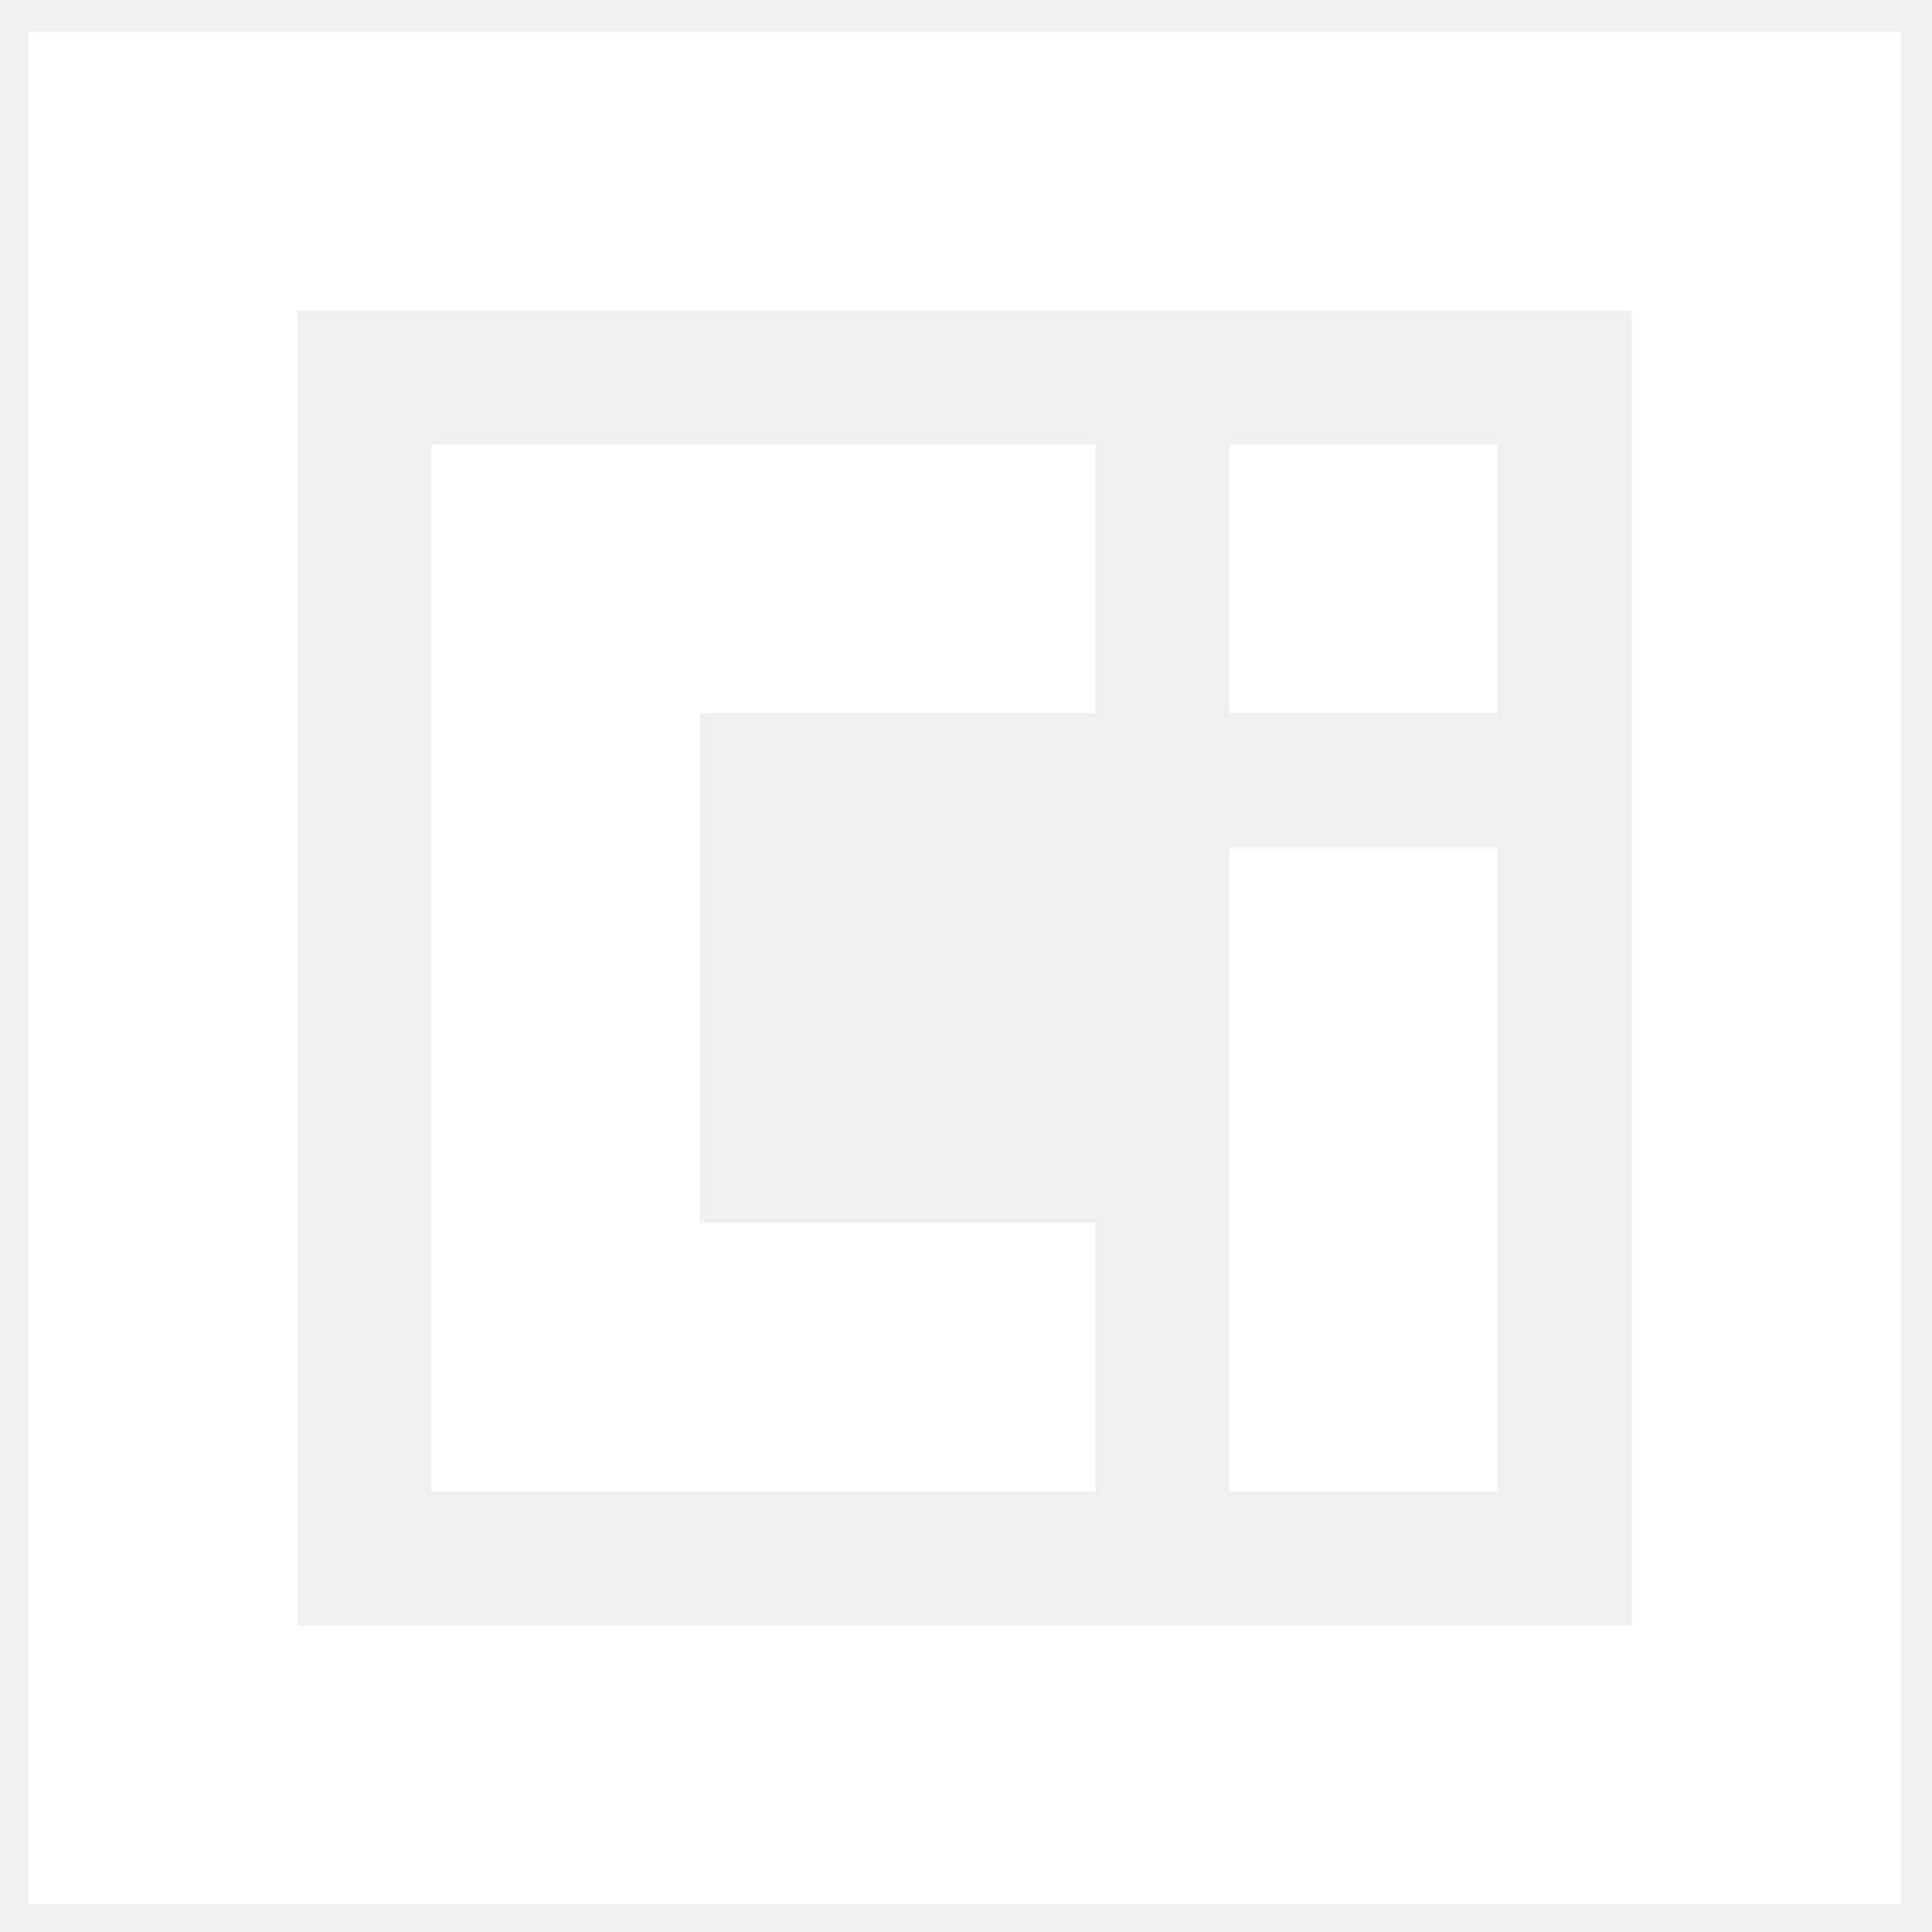
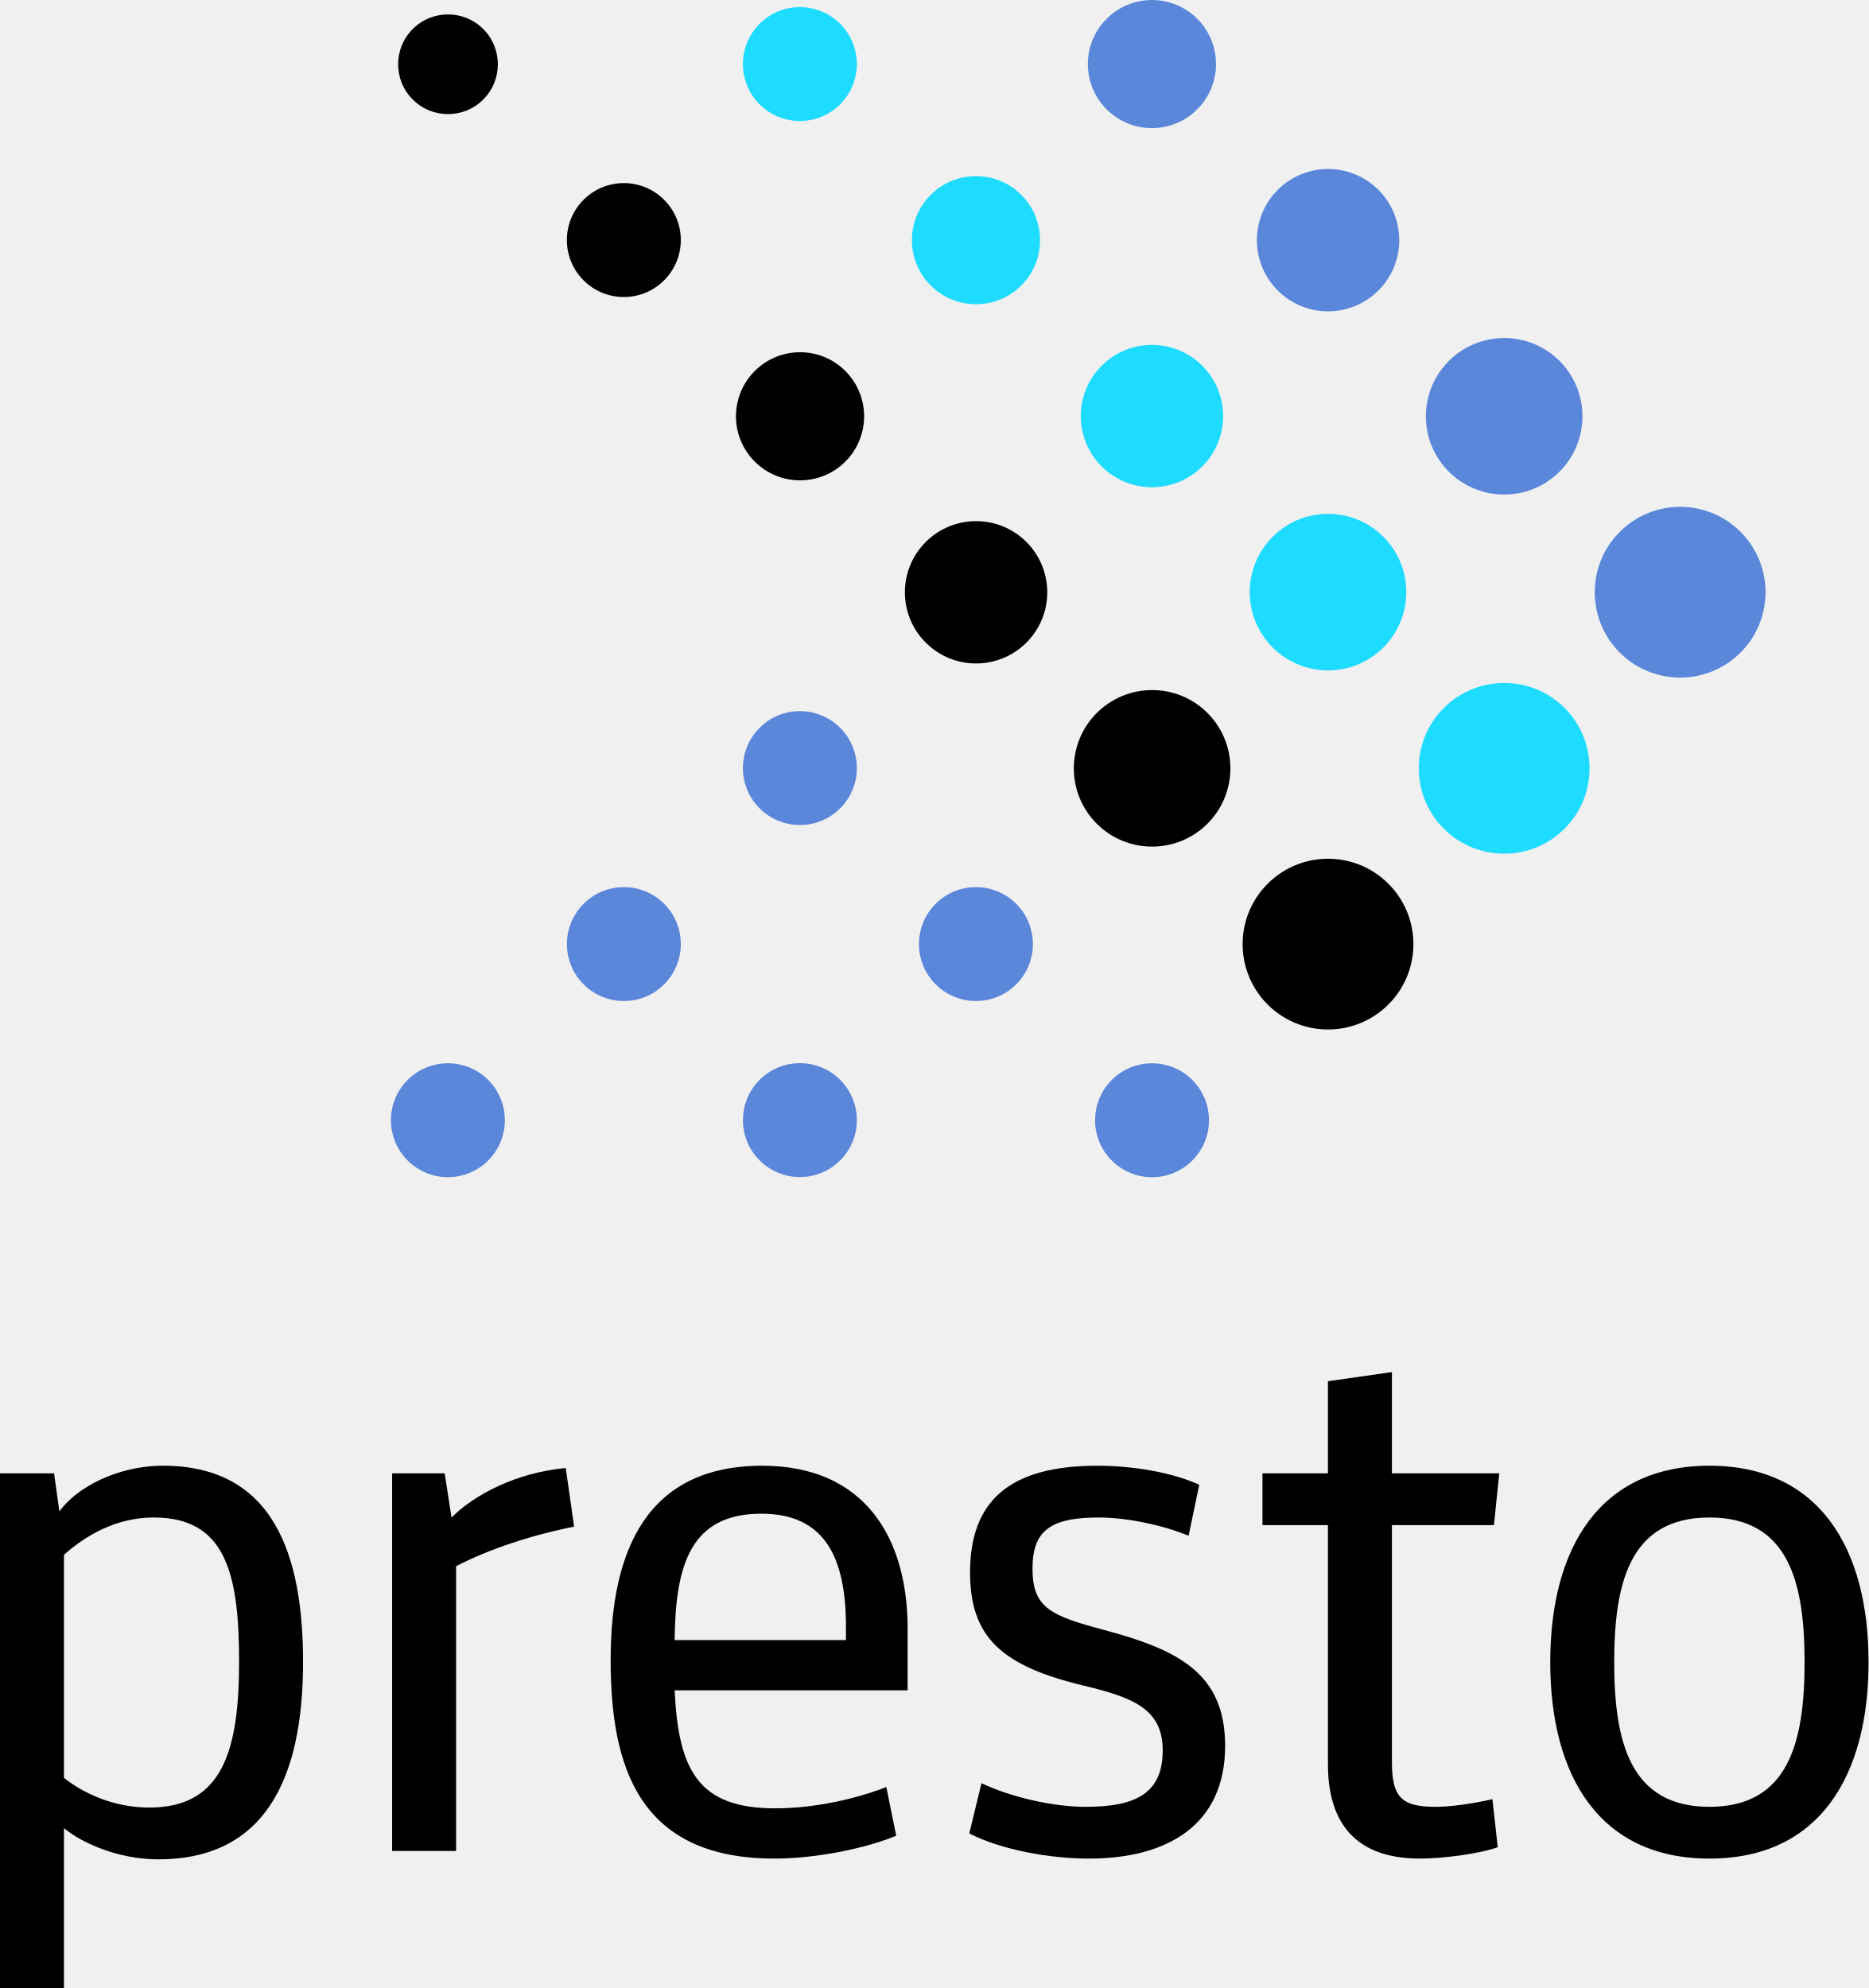
- <svg xmlns="http://www.w3.org/2000/svg" version="1.1" id="Layer_1" x="0px" y="0px" viewBox="0 0 576 576" style="enable-background:new 0 0 576 576;" xml:space="preserve">
-   <style type="text/css">
- 	.st0{fill:#FFFFFF;}
- </style>
-   <g>
-     <g>
-       <g>
-         <polygon class="st0" points="326.6,212.6 326.6,132.6 128.6,132.6 128.6,444.6 326.6,444.6 326.6,364.6 208.6,364.6 208.6,212.6         " />
-         <g>
-           <rect x="366.5" y="132.6" class="st0" width="79.9" height="79.9" />
-           <rect x="366.5" y="252.6" class="st0" width="79.9" height="192" />
-         </g>
-       </g>
-       <path class="st0" d="M8.5,9.5v558.2h558.2V9.5H8.5z M486.4,484.7H88.7V92.6h397.8V484.7z" />
+ <svg xmlns="http://www.w3.org/2000/svg" height="212.483" width="199.685" xml:space="preserve" enable-background="new 0 0 320 102.667" viewBox="0 0 199.685 212.483" y="0px" x="0px" id="Layer_1" version="1.1">
+   <defs id="defs69" />
+   <g transform="translate(-1.011,111.5935)" id="g14">
+     <path d="m 17.937,87.138 c -4.23,0 -8.138,-1.708 -10.09,-3.336 V 100.89 H 1.011 V 45.881 h 5.777 l 0.57,4.069 c 1.872,-2.605 6.266,-4.883 11.068,-4.883 11.879,0 14.971,9.603 14.971,20.995 0,12.694 -4.231,21.076 -15.46,21.076 z M 7.847,78.431 c 2.035,1.627 5.289,3.173 9.113,3.173 7.893,0 9.602,-6.183 9.602,-15.622 0,-9.44 -1.464,-15.381 -9.113,-15.381 -4.069,0 -7.322,1.954 -9.602,3.988 z" id="path2" />
+     <path d="m 62.365,51.578 c -4.556,0.895 -9.195,2.441 -12.613,4.232 v 30.432 h -6.835 v -40.36 h 5.615 l 0.731,4.719 c 2.442,-2.44 6.918,-4.8 12.207,-5.289 z" id="path4" />
+     <path d="m 73.106,69.073 c 0.408,8.544 2.523,12.613 10.742,12.613 4.312,0 8.788,-1.059 11.88,-2.278 l 1.058,5.206 c -3.336,1.383 -8.627,2.443 -13.02,2.443 -14.566,0 -17.496,-9.929 -17.496,-21.239 0,-11.635 3.824,-20.75 16.194,-20.75 10.985,0 15.542,7.731 15.542,17.415 v 6.591 h -24.9 z m 0,-5.369 h 18.309 v -1.466 c 0,-7.487 -2.359,-12.043 -9.033,-12.043 -7.566,0 -9.194,5.452 -9.276,13.509 z" id="path6" />
+     <path d="m 117.372,87.058 c -4.069,0 -9.277,-0.896 -12.776,-2.687 l 1.302,-5.369 c 3.092,1.464 7.568,2.523 11.149,2.523 5.369,0 8.219,-1.466 8.219,-6.022 0,-4.315 -2.93,-5.615 -8.382,-6.918 -8.869,-2.115 -12.205,-5.208 -12.205,-12.124 0,-7.569 4.15,-11.393 13.588,-11.393 3.905,0 8.057,0.733 10.904,2.033 l -1.139,5.454 c -2.522,-1.059 -6.429,-1.954 -9.602,-1.954 -5.127,0 -7.08,1.383 -7.08,5.453 0,4.231 1.953,5.045 7.73,6.59 7.893,2.116 12.857,4.638 12.857,12.37 0,8.461 -6.185,12.044 -14.565,12.044 z" id="path8" />
+     <path d="m 161.069,85.836 c -1.709,0.65 -5.697,1.221 -8.299,1.221 -6.917,0 -9.846,-3.826 -9.846,-10.092 V 51.416 h -6.998 v -5.535 h 6.998 v -9.846 l 6.835,-0.976 v 10.822 h 11.473 l -0.569,5.535 h -10.904 v 25.226 c 0,3.742 0.895,4.883 4.638,4.883 1.628,0 3.987,-0.327 6.103,-0.816 z" id="path10" />
+     <path d="m 183.689,87.058 c -11.718,0 -17.008,-8.788 -17.008,-20.995 0,-12.206 5.29,-20.995 17.008,-20.995 11.717,0 17.007,8.788 17.007,20.995 0,12.206 -5.29,20.995 -17.007,20.995 z m 0,-36.457 c -8.463,0 -10.173,6.916 -10.173,15.462 0,8.544 1.71,15.462 10.173,15.462 8.462,0 10.172,-6.918 10.172,-15.462 0,-8.546 -1.71,-15.462 -10.172,-15.462 z" id="path12" />
+   </g>
+   <g transform="matrix(1.477869,0,0,1.477869,-280.2969,-2.872528)" id="g62">
+     <g id="g46">
+       <circle transform="matrix(0.7071,-0.7071,0.7071,0.7071,75.2889,194.9389)" cx="272.97" cy="6.583" id="ellipse16" r="4.633" style="fill:#5b87da" />
+       <circle transform="matrix(0.7071,-0.7071,0.7071,0.7071,70.0236,207.6766)" cx="285.7" cy="19.312" id="ellipse18" r="5.147" style="fill:#5b87da" />
+       <ellipse transform="matrix(0.7071,-0.7071,0.7071,0.7071,64.7566,220.4137)" cx="298.429" cy="32.042" rx="5.661" ry="5.66" id="ellipse20" style="fill:#5b87da" />
+       <ellipse transform="matrix(0.7071,-0.7071,0.7071,0.7071,59.4777,233.1359)" cx="311.159" cy="44.772" rx="6.175" ry="6.174" id="ellipse22" style="fill:#5b87da" />
+       <circle transform="matrix(0.7071,-0.7071,0.7071,0.7071,67.8322,176.9367)" cx="247.511" cy="6.583" id="ellipse24" r="4.119" style="fill:#1edcff" />
+       <circle transform="matrix(0.7071,-0.7071,0.7071,0.7071,62.5669,189.6742)" cx="260.24" cy="19.312" id="ellipse26" r="4.633" style="fill:#1edcff" />
+       <circle transform="matrix(0.7071,-0.7071,0.7071,0.7071,57.2882,202.3964)" cx="272.97" cy="32.042" id="ellipse28" r="5.147" style="fill:#1edcff" />
+       <circle transform="matrix(0.7071,-0.7071,0.7071,0.7071,52.0167,215.1274)" cx="285.7" cy="44.772" id="ellipse30" r="5.661" style="fill:#1edcff" />
+       <ellipse transform="matrix(0.7071,-0.7071,0.7071,0.7071,46.7535,227.8705)" cx="298.429" cy="57.501" rx="6.175" ry="6.174" id="ellipse32" style="fill:#1edcff" />
+       <circle transform="matrix(0.7071,-0.7071,0.7071,0.7071,60.3907,158.9503)" cx="222.052" cy="6.582" id="ellipse34" r="3.605" />
+       <circle transform="matrix(0.7071,-0.7071,0.7071,0.7071,55.1036,171.664)" cx="234.782" cy="19.312" id="ellipse36" r="4.119" />
+       <circle transform="matrix(0.7071,-0.7071,0.7071,0.7071,49.8433,184.4092)" cx="247.511" cy="32.042" id="ellipse38" r="4.633" />
+       <circle transform="matrix(0.7071,-0.7071,0.7071,0.7071,44.5704,197.1387)" cx="260.241" cy="44.771" id="ellipse40" r="5.147" />
+       <ellipse transform="matrix(0.7071,-0.7071,0.7071,0.7071,39.2976,209.8698)" cx="272.97" cy="57.501" rx="5.661" ry="5.66" id="ellipse42" />
+       <ellipse transform="matrix(0.7071,-0.7071,0.7071,0.7071,34.0145,222.5829)" cx="285.7" cy="70.231" rx="6.175" ry="6.174" id="ellipse44" />
+     </g>
+     <g id="g60">
+       <circle transform="matrix(0.7071,-0.7071,0.7071,0.7071,31.8295,191.8493)" cx="247.512" cy="57.501" id="ellipse48" r="4.119" style="fill:#5b87da" />
+       <circle transform="matrix(0.7071,-0.7071,0.7071,0.7071,19.101,186.5767)" cx="234.783" cy="70.23" id="ellipse50" r="4.119" style="fill:#5b87da" />
+       <circle transform="matrix(0.7071,-0.7071,0.7071,0.7071,6.3767,181.3135)" cx="222.053" cy="82.959" id="ellipse52" r="4.119" style="fill:#5b87da" />
+       <circle transform="matrix(0.7071,-0.7071,0.7071,0.7071,13.8286,199.3076)" cx="247.512" cy="82.96" id="ellipse54" r="4.119" style="fill:#5b87da" />
+       <circle transform="matrix(0.7071,-0.7071,0.7071,0.7071,21.2889,217.318)" cx="272.97" cy="82.961" id="ellipse56" r="4.119" style="fill:#5b87da" />
+       <circle transform="matrix(0.7071,-0.7071,0.7071,0.7071,26.5569,204.578)" cx="260.241" cy="70.23" id="ellipse58" r="4.119" style="fill:#5b87da" />
    </g>
  </g>
</svg>
